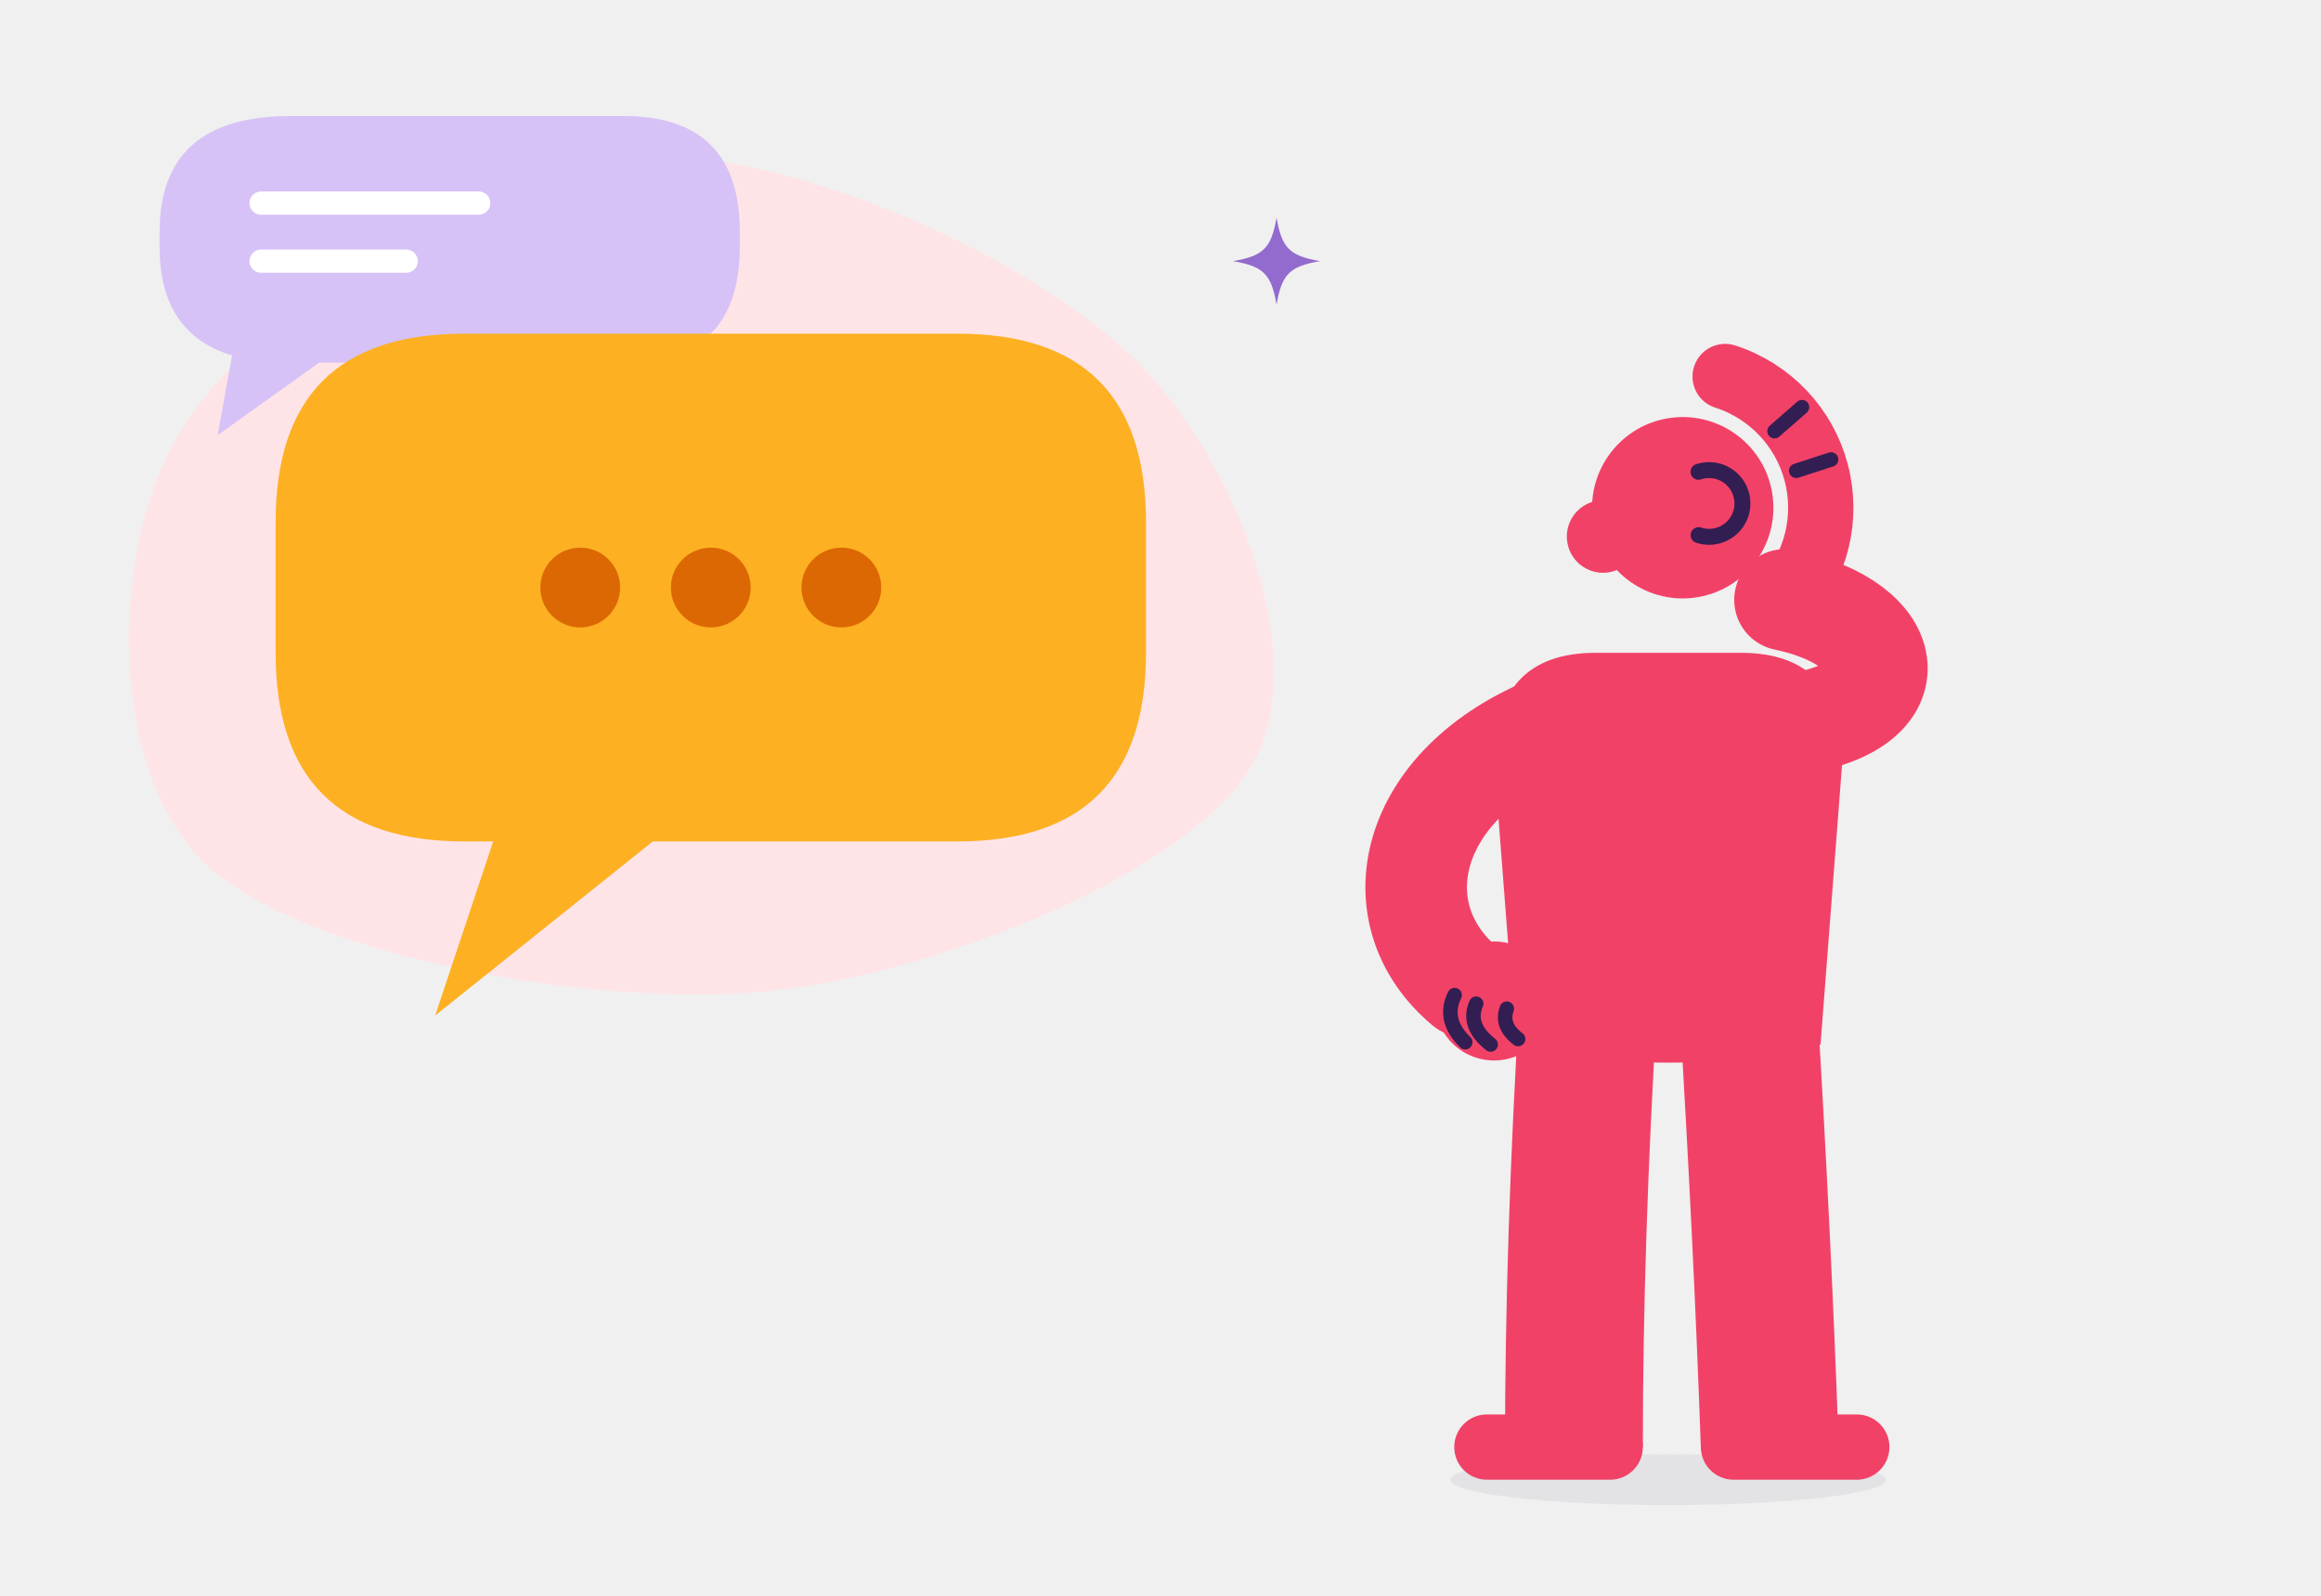
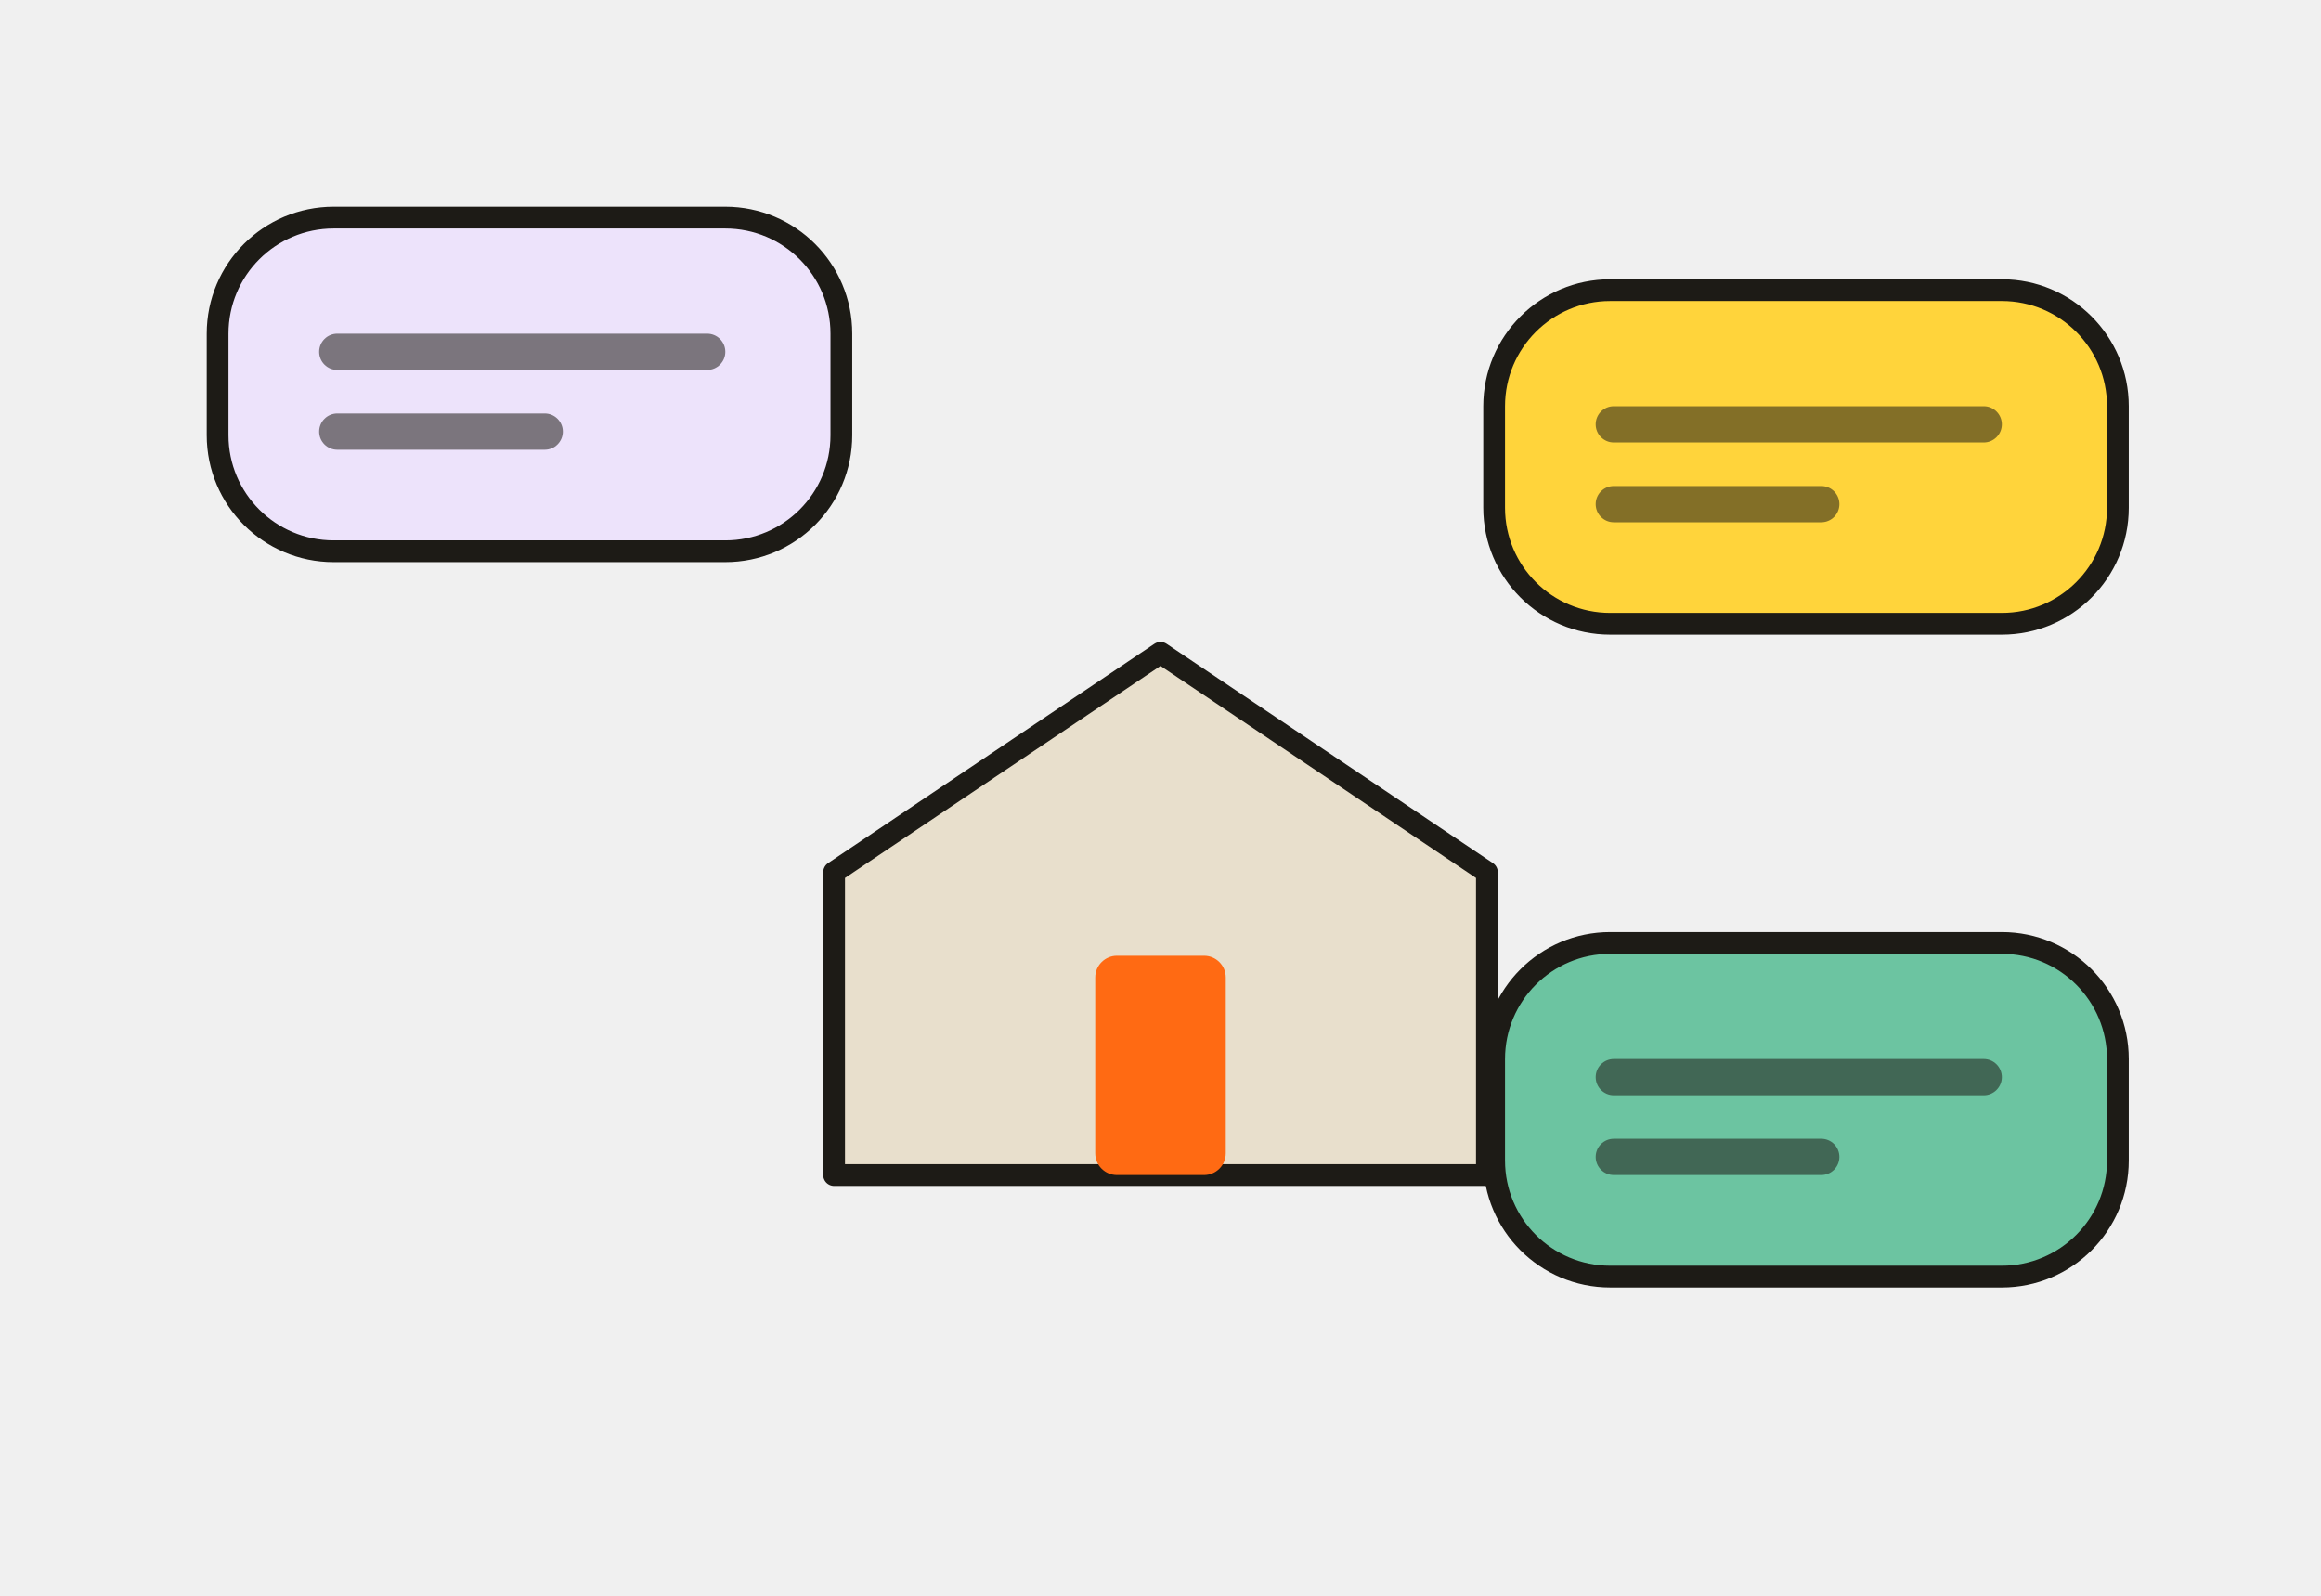
- <svg xmlns="http://www.w3.org/2000/svg" class="rl" viewBox="0 0 320 220" width="320" height="220" role="img" aria-labelledby="rl-t rl-d">
-   <style>.rl .up{animation:rl0 4.2s ease-in-out infinite alternate}@keyframes rl0{to{transform:translateY(-2px)}}.rl .head{animation:rl1 4.8s ease-in-out infinite alternate;transform-box:view-box;transform-origin:232.0px 82.0px}@keyframes rl1{to{transform:rotate(-5deg)}}.rl .dots{animation:rl2 1.8s ease-in-out infinite alternate}@keyframes rl2{to{opacity:.45}}.rl .b2{animation:rl3 3.6s ease-in-out infinite alternate}@keyframes rl3{to{transform:translateY(-2px)}}.rl .spark{animation:rl4 2.6s ease-in-out infinite alternate;transform-box:fill-box;transform-origin:center}@keyframes rl4{to{transform:scale(.6) rotate(20deg);opacity:.6}}@media (prefers-reduced-motion:reduce){.rl,.rl *{animation:none!important}}</style>
-   <path d="M172.6 105.5C164.2 120.1 129.4 134.4 105.4 136.7C81.3 138.9 41.8 131.8 28.3 119.1C14.9 106.3 15.0 76.3 24.5 60.1C34.1 43.8 63.7 23.4 85.6 21.6C107.6 19.7 141.5 35.1 156.0 49.1C170.5 63.1 181.1 90.9 172.6 105.5Z" fill="#ffe4e7" />
-   <g class="spark">
-     <path transform="translate(176 36) scale(0.6)" fill="#936acd" d="M0-10C1.2-3 3-1.2 10 0 3 1.2 1.2 3 0 10-1.2 3-3 1.2-10 0-3-1.2-1.2-3 0-10z" />
-   </g>
-   <g class="b2">
-     <path d="M40 16H86Q102 16 102 32V34Q102 50 86 50H44L30 60L32 49Q22 46 22 34V32Q22 16 40 16Z" fill="#d6c2f7" />
-     <path d="M36 28H66M36 36H56" fill="none" stroke="#ffffff" stroke-width="3.2" stroke-linecap="round" stroke-linejoin="round" />
-   </g>
-   <path d="M64 46H132Q158 46 158 72V90Q158 116 132 116H90L60 140L68 116H64Q38 116 38 90V72Q38 46 64 46Z" fill="#fdb022" />
-   <g class="dots">
-     <circle cx="80" cy="81" r="5.5" fill="#dc6803" />
-     <circle cx="98" cy="81" r="5.5" fill="#dc6803" />
-     <circle cx="116" cy="81" r="5.5" fill="#dc6803" />
-   </g>
-   <ellipse cx="230.0" cy="204.0" rx="30" ry="3.5" fill="#321e52" fill-opacity=".07" />
-   <g transform="translate(230 204) scale(1.0)">
-     <path d="M-11 -66Q-13 -33.0 -13 -4.5" fill="none" stroke="#f24167" stroke-width="19" stroke-linecap="butt" stroke-linejoin="round" />
-     <rect x="-29.5" y="-9.0" width="26" height="9" rx="4.5" fill="#f24167" />
-     <path d="M11 -66Q13 -33.0 14 -4.5" fill="none" stroke="#f24167" stroke-width="19" stroke-linecap="butt" stroke-linejoin="round" />
-     <rect x="4.5" y="-9.0" width="26" height="9" rx="4.5" fill="#f24167" />
-   </g>
-   <g class="up">
-     <g transform="translate(230 204) scale(1.0)">
-       <path d="M-24 -99Q-24 -114 -10 -114H10Q24 -114 24 -99L21 -60Q0 -55 -21 -60Z" fill="#f24167" />
-       <path d="M-16 -104C-36 -96 -40 -78 -28 -68" fill="none" stroke="#f24167" stroke-width="14" stroke-linecap="round" stroke-linejoin="round" />
-       <g transform="translate(-24 -66) rotate(200)">
-         <circle r="8.2" fill="#f24167" />
-         <path d="M-1.6-5.8q4 1.3 3.8 4.6M1.8-6.7q4 1.8 3.6 5.6M-4.9-3.8q2.9 0.9 2.9 3.4" fill="none" stroke="#321e52" stroke-width="2.0" stroke-linecap="round" stroke-linejoin="round" />
-       </g>
-     </g>
-     <g class="head">
-       <g transform="translate(230 204) scale(1.0)">
-         <g transform="translate(2 -134) rotate(-10) scale(-1 1)">
-           <circle r="12.5" fill="#f24167" />
-           <circle cx="11.5" cy="2" r="5" fill="#f24167" />
-           <path d="M-3 -4.5a4.6 4.6 0 1 0 1.5 8.6" fill="none" stroke="#321e52" stroke-width="2.2" stroke-linecap="round" stroke-linejoin="round" />
-         </g>
-         <g transform="rotate(-10 2 -134)">
-           <path d="M10.9 -150.8A19 19 0 0 1 13.7 -119.0" fill="none" stroke="#f24167" stroke-width="9" stroke-linecap="round" stroke-linejoin="round" />
-           <path d="M16.3 -142.2L20.6 -144.8" fill="none" stroke="#321e52" stroke-width="2.0" stroke-linecap="round" stroke-linejoin="round" />
-           <path d="M18.3 -136.3L23.3 -137.0" fill="none" stroke="#321e52" stroke-width="2.0" stroke-linecap="round" stroke-linejoin="round" />
-         </g>
-         <path d="M16 -104C34 -106 32 -118 16.1 -121.3" fill="none" stroke="#f24167" stroke-width="14" stroke-linecap="round" stroke-linejoin="round" />
-       </g>
-     </g>
-   </g>
+ <svg xmlns="http://www.w3.org/2000/svg" viewBox="0 0 320 220" width="320" height="220" role="img" aria-labelledby="t d">
+   <path d="M115 120.24 L160.0 90 L205 120.24 V162 H115 Z" fill="#E8DFCC" stroke="#1d1b16" stroke-width="3" stroke-linejoin="round" />
+   <rect x="151.0" y="131.76" width="18.0" height="30.24" rx="3" fill="#FF6A13" />
+   <rect x="30" y="30" width="86" height="46" rx="16" fill="#EDE3FB" stroke="#1d1b16" stroke-width="3" />
+   <rect x="44" y="46" width="56" height="5" rx="2.5" fill="#1d1b16" opacity=".55" />
+   <rect x="44" y="57" width="33.6" height="5" rx="2.5" fill="#1d1b16" opacity=".55" />
+   <rect x="206" y="40" width="86" height="46" rx="16" fill="#FFD43B" stroke="#1d1b16" stroke-width="3" />
+   <rect x="220" y="56" width="56" height="5" rx="2.5" fill="#1d1b16" opacity=".55" />
+   <rect x="220" y="67" width="33.6" height="5" rx="2.5" fill="#1d1b16" opacity=".55" />
+   <rect x="206" y="130" width="86" height="46" rx="16" fill="#6CC4A1" stroke="#1d1b16" stroke-width="3" />
+   <rect x="220" y="146" width="56" height="5" rx="2.5" fill="#1d1b16" opacity=".55" />
+   <rect x="220" y="157" width="33.6" height="5" rx="2.5" fill="#1d1b16" opacity=".55" />
</svg>
